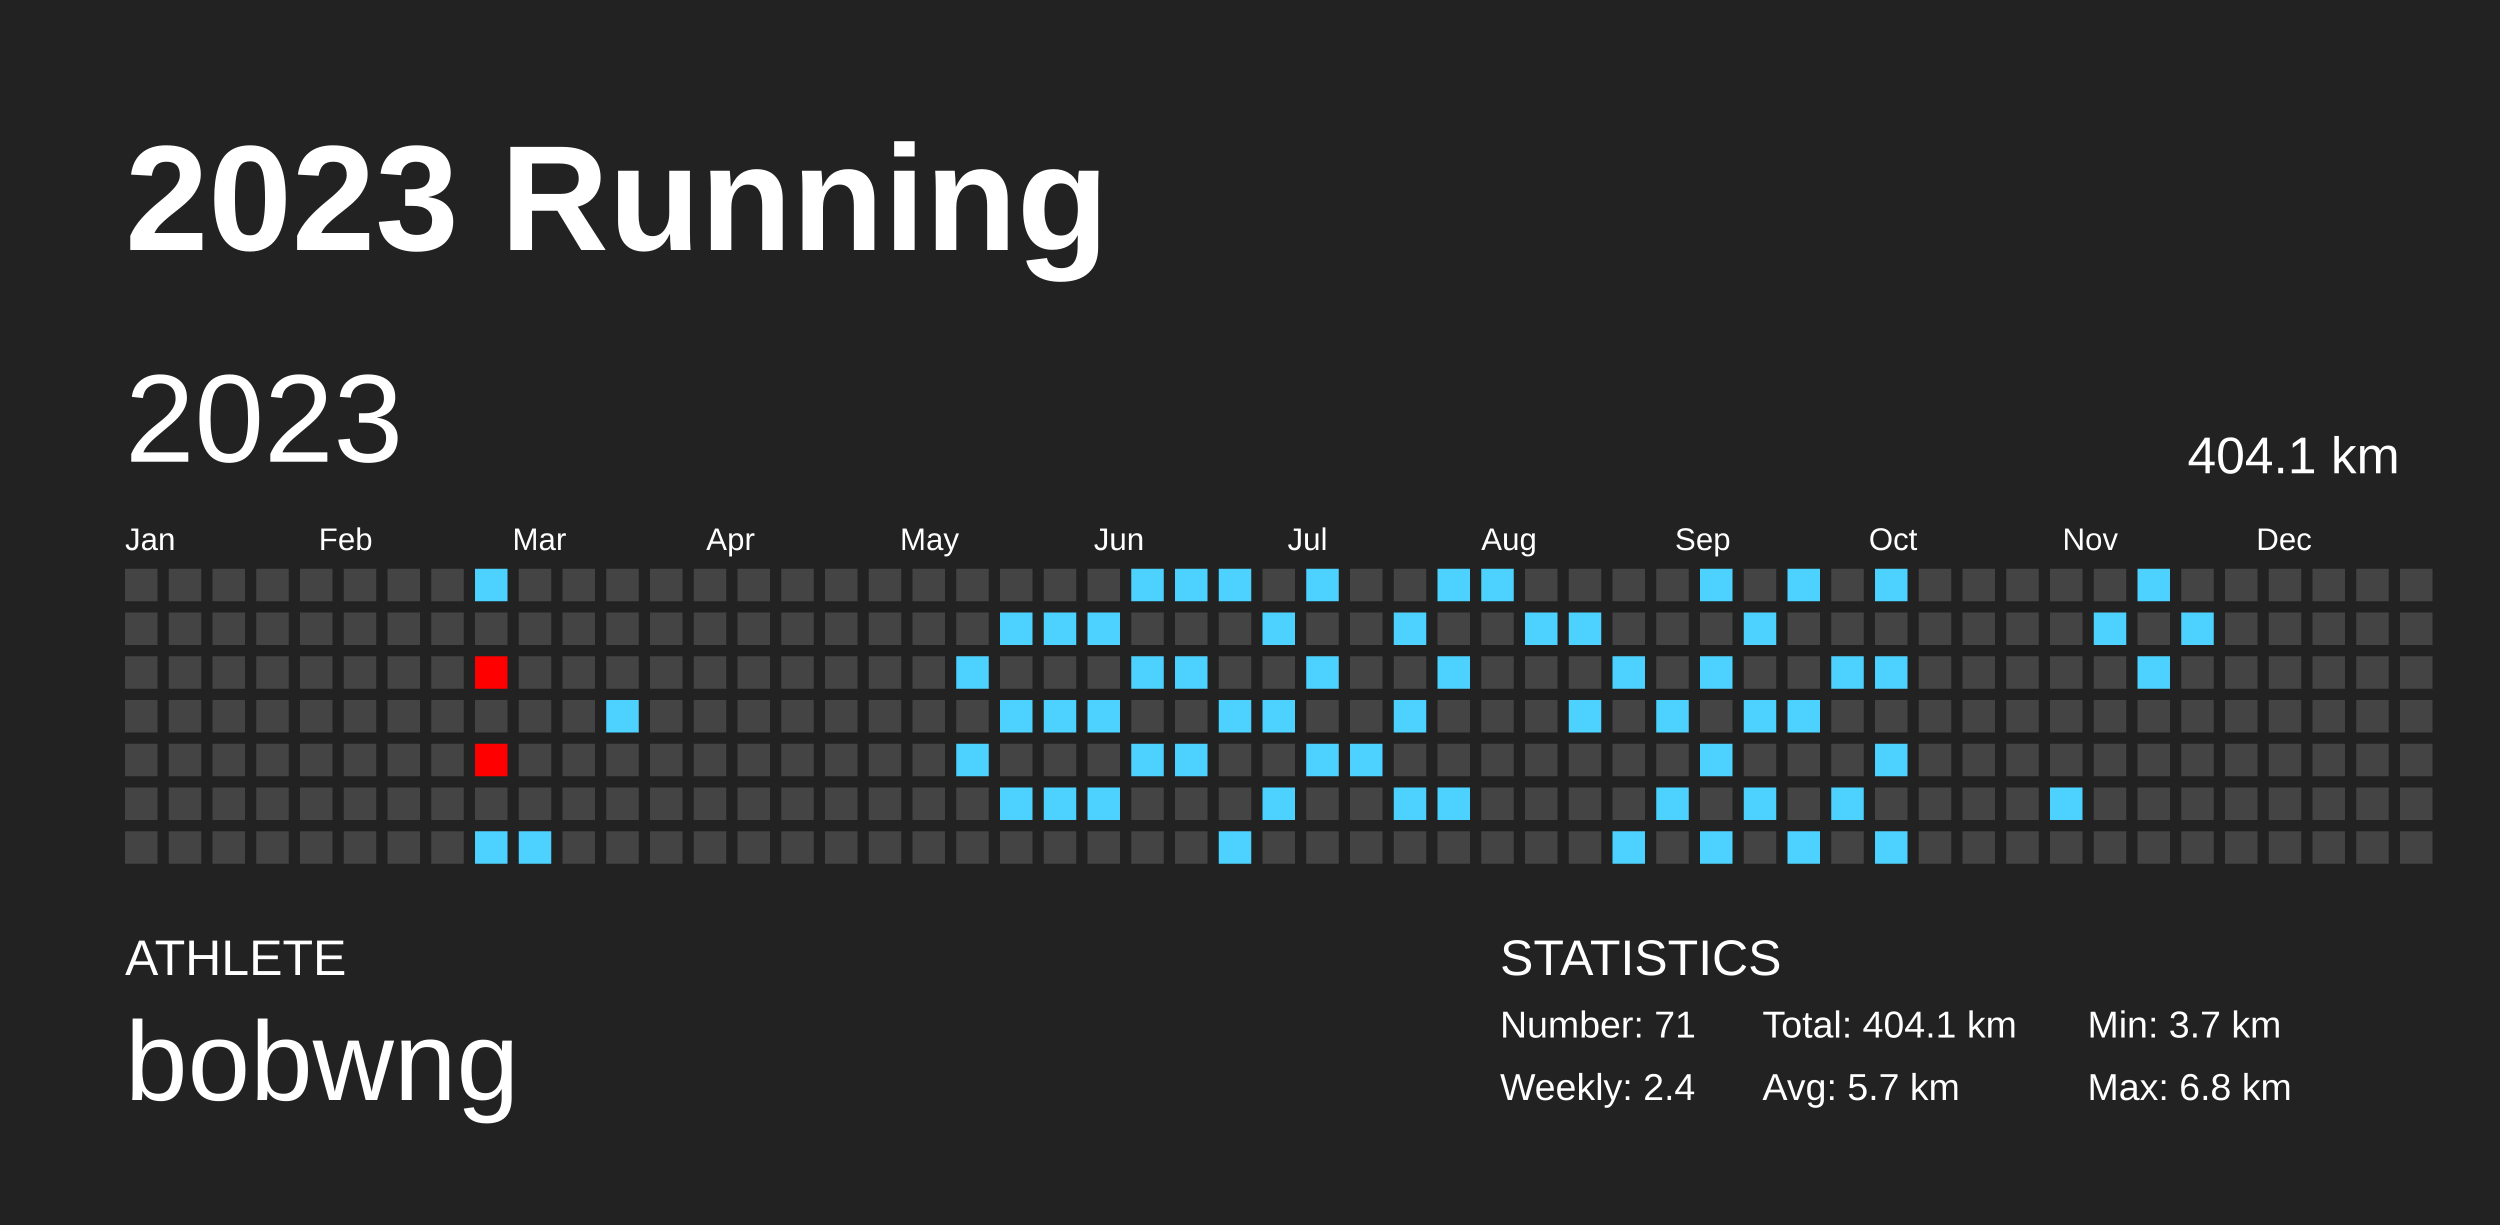
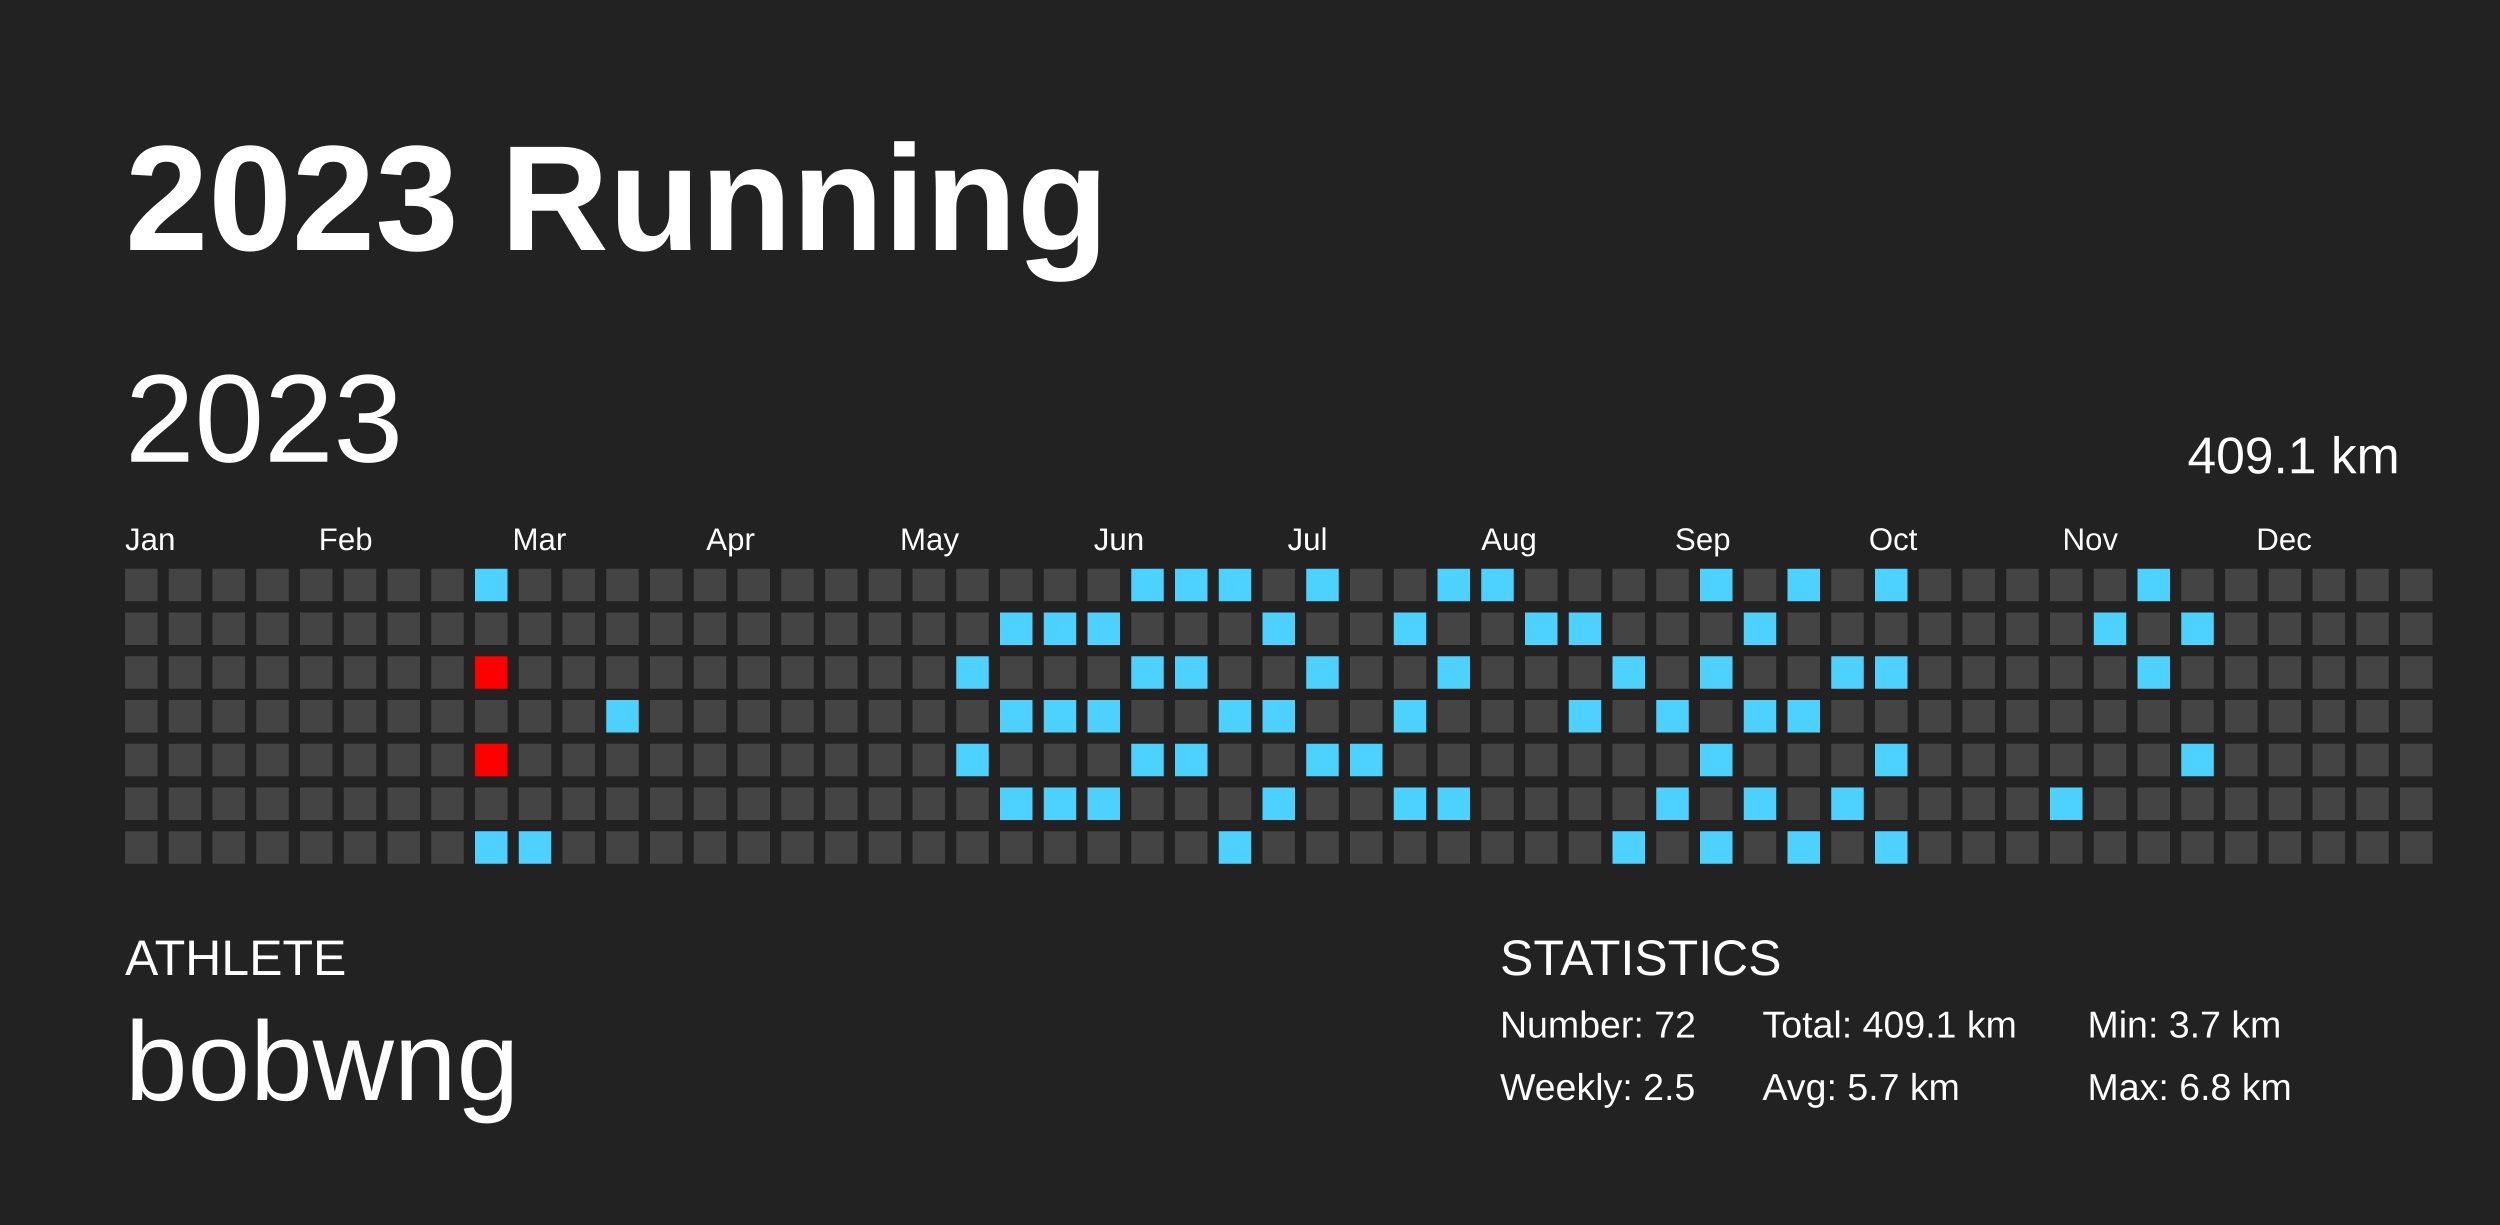
<svg xmlns="http://www.w3.org/2000/svg" baseProfile="full" height="98mm" version="1.1" viewBox="0,0,200,98" width="200mm">
  <defs />
  <rect fill="#222222" height="98" width="200" x="0" y="0" />
  <text fill="#FFFFFF" style="font-size:12px; font-family:Arial; font-weight:bold;" x="10" y="20">2023 Running</text>
  <text fill="#FFFFFF" style="font-size:4px; font-family:Arial" x="10" y="78">ATHLETE</text>
  <text fill="#FFFFFF" style="font-size:9px; font-family:Arial" x="10" y="88">bobwng</text>
  <text fill="#FFFFFF" style="font-size:4px; font-family:Arial" x="120" y="78">STATISTICS</text>
-   <text fill="#FFFFFF" style="font-size:3px; font-family:Arial" x="120" y="83">Number: 71</text>
-   <text fill="#FFFFFF" style="font-size:3px; font-family:Arial" x="120" y="88">Weekly: 2.4</text>
-   <text fill="#FFFFFF" style="font-size:3px; font-family:Arial" x="141" y="83">Total: 404.1 km</text>
+   <text fill="#FFFFFF" style="font-size:3px; font-family:Arial" x="120" y="83">Number: 72</text>
+   <text fill="#FFFFFF" style="font-size:3px; font-family:Arial" x="120" y="88">Weekly: 2.5</text>
+   <text fill="#FFFFFF" style="font-size:3px; font-family:Arial" x="141" y="83">Total: 409.1 km</text>
  <text fill="#FFFFFF" style="font-size:3px; font-family:Arial" x="141" y="88">Avg: 5.7 km</text>
  <text fill="#FFFFFF" style="font-size:3px; font-family:Arial" x="167" y="83">Min: 3.7 km</text>
  <text fill="#FFFFFF" style="font-size:3px; font-family:Arial" x="167" y="88">Max: 6.8 km</text>
  <text dominant-baseline="hanging" fill="#FFFFFF" style="font-size:10.0px; font-family:Arial;" x="10" y="30">2023</text>
-   <text dominant-baseline="hanging" fill="#FFFFFF" style="font-size:4.125px; font-family:Arial;" x="175" y="35">404.1 km</text>
+   <text dominant-baseline="hanging" fill="#FFFFFF" style="font-size:4.125px; font-family:Arial;" x="175" y="35">409.1 km</text>
  <text fill="#FFFFFF" style="font-size:2.5px; font-family:Arial" x="10.0" y="44">Jan</text>
  <text fill="#FFFFFF" style="font-size:2.5px; font-family:Arial" x="25.5" y="44">Feb</text>
  <text fill="#FFFFFF" style="font-size:2.5px; font-family:Arial" x="41.0" y="44">Mar</text>
  <text fill="#FFFFFF" style="font-size:2.5px; font-family:Arial" x="56.5" y="44">Apr</text>
  <text fill="#FFFFFF" style="font-size:2.5px; font-family:Arial" x="72.0" y="44">May</text>
  <text fill="#FFFFFF" style="font-size:2.5px; font-family:Arial" x="87.5" y="44">Jun</text>
  <text fill="#FFFFFF" style="font-size:2.5px; font-family:Arial" x="103.0" y="44">Jul</text>
  <text fill="#FFFFFF" style="font-size:2.5px; font-family:Arial" x="118.5" y="44">Aug</text>
  <text fill="#FFFFFF" style="font-size:2.5px; font-family:Arial" x="134.0" y="44">Sep</text>
  <text fill="#FFFFFF" style="font-size:2.5px; font-family:Arial" x="149.5" y="44">Oct</text>
  <text fill="#FFFFFF" style="font-size:2.5px; font-family:Arial" x="165.0" y="44">Nov</text>
  <text fill="#FFFFFF" style="font-size:2.5px; font-family:Arial" x="180.5" y="44">Dec</text>
  <rect fill="#444444" height="2.6" width="2.6" x="10.0" y="45.5" />
  <rect fill="#444444" height="2.6" width="2.6" x="10.0" y="49.0" />
  <rect fill="#444444" height="2.6" width="2.6" x="10.0" y="52.5" />
  <rect fill="#444444" height="2.6" width="2.6" x="10.0" y="56.0" />
  <rect fill="#444444" height="2.6" width="2.6" x="10.0" y="59.5" />
  <rect fill="#444444" height="2.6" width="2.6" x="10.0" y="63.0" />
  <rect fill="#444444" height="2.6" width="2.6" x="10.0" y="66.5" />
  <rect fill="#444444" height="2.6" width="2.6" x="13.5" y="45.5" />
  <rect fill="#444444" height="2.6" width="2.6" x="13.5" y="49.0" />
  <rect fill="#444444" height="2.6" width="2.6" x="13.5" y="52.5" />
  <rect fill="#444444" height="2.6" width="2.6" x="13.5" y="56.0" />
  <rect fill="#444444" height="2.6" width="2.6" x="13.5" y="59.5" />
  <rect fill="#444444" height="2.6" width="2.6" x="13.5" y="63.0" />
  <rect fill="#444444" height="2.6" width="2.6" x="13.5" y="66.5" />
  <rect fill="#444444" height="2.6" width="2.6" x="17.0" y="45.5" />
  <rect fill="#444444" height="2.6" width="2.6" x="17.0" y="49.0" />
  <rect fill="#444444" height="2.6" width="2.6" x="17.0" y="52.5" />
  <rect fill="#444444" height="2.6" width="2.6" x="17.0" y="56.0" />
  <rect fill="#444444" height="2.6" width="2.6" x="17.0" y="59.5" />
  <rect fill="#444444" height="2.6" width="2.6" x="17.0" y="63.0" />
  <rect fill="#444444" height="2.6" width="2.6" x="17.0" y="66.5" />
  <rect fill="#444444" height="2.6" width="2.6" x="20.5" y="45.5" />
  <rect fill="#444444" height="2.6" width="2.6" x="20.5" y="49.0" />
  <rect fill="#444444" height="2.6" width="2.6" x="20.5" y="52.5" />
  <rect fill="#444444" height="2.6" width="2.6" x="20.5" y="56.0" />
  <rect fill="#444444" height="2.6" width="2.6" x="20.5" y="59.5" />
  <rect fill="#444444" height="2.6" width="2.6" x="20.5" y="63.0" />
  <rect fill="#444444" height="2.6" width="2.6" x="20.5" y="66.5" />
  <rect fill="#444444" height="2.6" width="2.6" x="24.0" y="45.5" />
  <rect fill="#444444" height="2.6" width="2.6" x="24.0" y="49.0" />
  <rect fill="#444444" height="2.6" width="2.6" x="24.0" y="52.5" />
  <rect fill="#444444" height="2.6" width="2.6" x="24.0" y="56.0" />
  <rect fill="#444444" height="2.6" width="2.6" x="24.0" y="59.5" />
  <rect fill="#444444" height="2.6" width="2.6" x="24.0" y="63.0" />
  <rect fill="#444444" height="2.6" width="2.6" x="24.0" y="66.5" />
  <rect fill="#444444" height="2.6" width="2.6" x="27.5" y="45.5" />
  <rect fill="#444444" height="2.6" width="2.6" x="27.5" y="49.0" />
  <rect fill="#444444" height="2.6" width="2.6" x="27.5" y="52.5" />
  <rect fill="#444444" height="2.6" width="2.6" x="27.5" y="56.0" />
  <rect fill="#444444" height="2.6" width="2.6" x="27.5" y="59.5" />
  <rect fill="#444444" height="2.6" width="2.6" x="27.5" y="63.0" />
  <rect fill="#444444" height="2.6" width="2.6" x="27.5" y="66.5" />
  <rect fill="#444444" height="2.6" width="2.6" x="31.0" y="45.5" />
  <rect fill="#444444" height="2.6" width="2.6" x="31.0" y="49.0" />
  <rect fill="#444444" height="2.6" width="2.6" x="31.0" y="52.5" />
  <rect fill="#444444" height="2.6" width="2.6" x="31.0" y="56.0" />
  <rect fill="#444444" height="2.6" width="2.6" x="31.0" y="59.5" />
  <rect fill="#444444" height="2.6" width="2.6" x="31.0" y="63.0" />
  <rect fill="#444444" height="2.6" width="2.6" x="31.0" y="66.5" />
  <rect fill="#444444" height="2.6" width="2.6" x="34.5" y="45.5" />
  <rect fill="#444444" height="2.6" width="2.6" x="34.5" y="49.0" />
  <rect fill="#444444" height="2.6" width="2.6" x="34.5" y="52.5" />
  <rect fill="#444444" height="2.6" width="2.6" x="34.5" y="56.0" />
  <rect fill="#444444" height="2.6" width="2.6" x="34.5" y="59.5" />
  <rect fill="#444444" height="2.6" width="2.6" x="34.5" y="63.0" />
  <rect fill="#444444" height="2.6" width="2.6" x="34.5" y="66.5" />
  <rect fill="#4dd2ff" height="2.6" width="2.6" x="38.0" y="45.5" />
  <rect fill="#444444" height="2.6" width="2.6" x="38.0" y="49.0" />
  <rect fill="#ff0000" height="2.6" width="2.6" x="38.0" y="52.5" />
  <rect fill="#444444" height="2.6" width="2.6" x="38.0" y="56.0" />
  <rect fill="#ff0000" height="2.6" width="2.6" x="38.0" y="59.5" />
  <rect fill="#444444" height="2.6" width="2.6" x="38.0" y="63.0" />
  <rect fill="#4dd2ff" height="2.6" width="2.6" x="38.0" y="66.5" />
  <rect fill="#444444" height="2.6" width="2.6" x="41.5" y="45.5" />
  <rect fill="#444444" height="2.6" width="2.6" x="41.5" y="49.0" />
  <rect fill="#444444" height="2.6" width="2.6" x="41.5" y="52.5" />
  <rect fill="#444444" height="2.6" width="2.6" x="41.5" y="56.0" />
  <rect fill="#444444" height="2.6" width="2.6" x="41.5" y="59.5" />
  <rect fill="#444444" height="2.6" width="2.6" x="41.5" y="63.0" />
  <rect fill="#4dd2ff" height="2.6" width="2.6" x="41.5" y="66.5" />
  <rect fill="#444444" height="2.6" width="2.6" x="45.0" y="45.5" />
  <rect fill="#444444" height="2.6" width="2.6" x="45.0" y="49.0" />
  <rect fill="#444444" height="2.6" width="2.6" x="45.0" y="52.5" />
  <rect fill="#444444" height="2.6" width="2.6" x="45.0" y="56.0" />
  <rect fill="#444444" height="2.6" width="2.6" x="45.0" y="59.5" />
  <rect fill="#444444" height="2.6" width="2.6" x="45.0" y="63.0" />
  <rect fill="#444444" height="2.6" width="2.6" x="45.0" y="66.5" />
  <rect fill="#444444" height="2.6" width="2.6" x="48.5" y="45.5" />
  <rect fill="#444444" height="2.6" width="2.6" x="48.5" y="49.0" />
  <rect fill="#444444" height="2.6" width="2.6" x="48.5" y="52.5" />
  <rect fill="#4dd2ff" height="2.6" width="2.6" x="48.5" y="56.0" />
  <rect fill="#444444" height="2.6" width="2.6" x="48.5" y="59.5" />
  <rect fill="#444444" height="2.6" width="2.6" x="48.5" y="63.0" />
  <rect fill="#444444" height="2.6" width="2.6" x="48.5" y="66.5" />
  <rect fill="#444444" height="2.6" width="2.6" x="52.0" y="45.5" />
  <rect fill="#444444" height="2.6" width="2.6" x="52.0" y="49.0" />
  <rect fill="#444444" height="2.6" width="2.6" x="52.0" y="52.5" />
  <rect fill="#444444" height="2.6" width="2.6" x="52.0" y="56.0" />
  <rect fill="#444444" height="2.6" width="2.6" x="52.0" y="59.5" />
  <rect fill="#444444" height="2.6" width="2.6" x="52.0" y="63.0" />
  <rect fill="#444444" height="2.6" width="2.6" x="52.0" y="66.5" />
  <rect fill="#444444" height="2.6" width="2.6" x="55.5" y="45.5" />
  <rect fill="#444444" height="2.6" width="2.6" x="55.5" y="49.0" />
  <rect fill="#444444" height="2.6" width="2.6" x="55.5" y="52.5" />
  <rect fill="#444444" height="2.6" width="2.6" x="55.5" y="56.0" />
  <rect fill="#444444" height="2.6" width="2.6" x="55.5" y="59.5" />
  <rect fill="#444444" height="2.6" width="2.6" x="55.5" y="63.0" />
  <rect fill="#444444" height="2.6" width="2.6" x="55.5" y="66.5" />
  <rect fill="#444444" height="2.6" width="2.6" x="59.0" y="45.5" />
  <rect fill="#444444" height="2.6" width="2.6" x="59.0" y="49.0" />
  <rect fill="#444444" height="2.6" width="2.6" x="59.0" y="52.5" />
  <rect fill="#444444" height="2.6" width="2.6" x="59.0" y="56.0" />
  <rect fill="#444444" height="2.6" width="2.6" x="59.0" y="59.5" />
  <rect fill="#444444" height="2.6" width="2.6" x="59.0" y="63.0" />
  <rect fill="#444444" height="2.6" width="2.6" x="59.0" y="66.5" />
  <rect fill="#444444" height="2.6" width="2.6" x="62.5" y="45.5" />
  <rect fill="#444444" height="2.6" width="2.6" x="62.5" y="49.0" />
  <rect fill="#444444" height="2.6" width="2.6" x="62.5" y="52.5" />
  <rect fill="#444444" height="2.6" width="2.6" x="62.5" y="56.0" />
  <rect fill="#444444" height="2.6" width="2.6" x="62.5" y="59.5" />
  <rect fill="#444444" height="2.6" width="2.6" x="62.5" y="63.0" />
  <rect fill="#444444" height="2.6" width="2.6" x="62.5" y="66.5" />
  <rect fill="#444444" height="2.6" width="2.6" x="66.0" y="45.5" />
  <rect fill="#444444" height="2.6" width="2.6" x="66.0" y="49.0" />
  <rect fill="#444444" height="2.6" width="2.6" x="66.0" y="52.5" />
  <rect fill="#444444" height="2.6" width="2.6" x="66.0" y="56.0" />
  <rect fill="#444444" height="2.6" width="2.6" x="66.0" y="59.5" />
  <rect fill="#444444" height="2.6" width="2.6" x="66.0" y="63.0" />
  <rect fill="#444444" height="2.6" width="2.6" x="66.0" y="66.5" />
  <rect fill="#444444" height="2.6" width="2.6" x="69.5" y="45.5" />
  <rect fill="#444444" height="2.6" width="2.6" x="69.5" y="49.0" />
  <rect fill="#444444" height="2.6" width="2.6" x="69.5" y="52.5" />
  <rect fill="#444444" height="2.6" width="2.6" x="69.5" y="56.0" />
  <rect fill="#444444" height="2.6" width="2.6" x="69.5" y="59.5" />
  <rect fill="#444444" height="2.6" width="2.6" x="69.5" y="63.0" />
  <rect fill="#444444" height="2.6" width="2.6" x="69.5" y="66.5" />
  <rect fill="#444444" height="2.6" width="2.6" x="73.0" y="45.5" />
  <rect fill="#444444" height="2.6" width="2.6" x="73.0" y="49.0" />
  <rect fill="#444444" height="2.6" width="2.6" x="73.0" y="52.5" />
  <rect fill="#444444" height="2.6" width="2.6" x="73.0" y="56.0" />
  <rect fill="#444444" height="2.6" width="2.6" x="73.0" y="59.5" />
  <rect fill="#444444" height="2.6" width="2.6" x="73.0" y="63.0" />
  <rect fill="#444444" height="2.6" width="2.6" x="73.0" y="66.5" />
  <rect fill="#444444" height="2.6" width="2.6" x="76.5" y="45.5" />
  <rect fill="#444444" height="2.6" width="2.6" x="76.5" y="49.0" />
  <rect fill="#4dd2ff" height="2.6" width="2.6" x="76.5" y="52.5" />
  <rect fill="#444444" height="2.6" width="2.6" x="76.5" y="56.0" />
  <rect fill="#4dd2ff" height="2.6" width="2.6" x="76.5" y="59.5" />
  <rect fill="#444444" height="2.6" width="2.6" x="76.5" y="63.0" />
  <rect fill="#444444" height="2.6" width="2.6" x="76.5" y="66.5" />
  <rect fill="#444444" height="2.6" width="2.6" x="80.0" y="45.5" />
  <rect fill="#4dd2ff" height="2.6" width="2.6" x="80.0" y="49.0" />
  <rect fill="#444444" height="2.6" width="2.6" x="80.0" y="52.5" />
  <rect fill="#4dd2ff" height="2.6" width="2.6" x="80.0" y="56.0" />
  <rect fill="#444444" height="2.6" width="2.6" x="80.0" y="59.5" />
  <rect fill="#4dd2ff" height="2.6" width="2.6" x="80.0" y="63.0" />
  <rect fill="#444444" height="2.6" width="2.6" x="80.0" y="66.5" />
  <rect fill="#444444" height="2.6" width="2.6" x="83.5" y="45.5" />
  <rect fill="#4dd2ff" height="2.6" width="2.6" x="83.5" y="49.0" />
  <rect fill="#444444" height="2.6" width="2.6" x="83.5" y="52.5" />
  <rect fill="#4dd2ff" height="2.6" width="2.6" x="83.5" y="56.0" />
  <rect fill="#444444" height="2.6" width="2.6" x="83.5" y="59.5" />
  <rect fill="#4dd2ff" height="2.6" width="2.6" x="83.5" y="63.0" />
  <rect fill="#444444" height="2.6" width="2.6" x="83.5" y="66.5" />
  <rect fill="#444444" height="2.6" width="2.6" x="87.0" y="45.5" />
  <rect fill="#4dd2ff" height="2.6" width="2.6" x="87.0" y="49.0" />
  <rect fill="#444444" height="2.6" width="2.6" x="87.0" y="52.5" />
  <rect fill="#4dd2ff" height="2.6" width="2.6" x="87.0" y="56.0" />
  <rect fill="#444444" height="2.6" width="2.6" x="87.0" y="59.5" />
  <rect fill="#4dd2ff" height="2.6" width="2.6" x="87.0" y="63.0" />
  <rect fill="#444444" height="2.6" width="2.6" x="87.0" y="66.5" />
  <rect fill="#4dd2ff" height="2.6" width="2.6" x="90.5" y="45.5" />
  <rect fill="#444444" height="2.6" width="2.6" x="90.5" y="49.0" />
  <rect fill="#4dd2ff" height="2.6" width="2.6" x="90.5" y="52.5" />
  <rect fill="#444444" height="2.6" width="2.6" x="90.5" y="56.0" />
  <rect fill="#4dd2ff" height="2.6" width="2.6" x="90.5" y="59.5" />
  <rect fill="#444444" height="2.6" width="2.6" x="90.5" y="63.0" />
  <rect fill="#444444" height="2.6" width="2.6" x="90.5" y="66.5" />
  <rect fill="#4dd2ff" height="2.6" width="2.6" x="94.0" y="45.5" />
  <rect fill="#444444" height="2.6" width="2.6" x="94.0" y="49.0" />
  <rect fill="#4dd2ff" height="2.6" width="2.6" x="94.0" y="52.5" />
  <rect fill="#444444" height="2.6" width="2.6" x="94.0" y="56.0" />
  <rect fill="#4dd2ff" height="2.6" width="2.6" x="94.0" y="59.5" />
  <rect fill="#444444" height="2.6" width="2.6" x="94.0" y="63.0" />
  <rect fill="#444444" height="2.6" width="2.6" x="94.0" y="66.5" />
  <rect fill="#4dd2ff" height="2.6" width="2.6" x="97.5" y="45.5" />
  <rect fill="#444444" height="2.6" width="2.6" x="97.5" y="49.0" />
  <rect fill="#444444" height="2.6" width="2.6" x="97.5" y="52.5" />
  <rect fill="#4dd2ff" height="2.6" width="2.6" x="97.5" y="56.0" />
  <rect fill="#444444" height="2.6" width="2.6" x="97.5" y="59.5" />
  <rect fill="#444444" height="2.6" width="2.6" x="97.5" y="63.0" />
  <rect fill="#4dd2ff" height="2.6" width="2.6" x="97.5" y="66.5" />
  <rect fill="#444444" height="2.6" width="2.6" x="101.0" y="45.5" />
  <rect fill="#4dd2ff" height="2.6" width="2.6" x="101.0" y="49.0" />
  <rect fill="#444444" height="2.6" width="2.6" x="101.0" y="52.5" />
  <rect fill="#4dd2ff" height="2.6" width="2.6" x="101.0" y="56.0" />
  <rect fill="#444444" height="2.6" width="2.6" x="101.0" y="59.5" />
  <rect fill="#4dd2ff" height="2.6" width="2.6" x="101.0" y="63.0" />
  <rect fill="#444444" height="2.6" width="2.6" x="101.0" y="66.5" />
  <rect fill="#4dd2ff" height="2.6" width="2.6" x="104.5" y="45.5" />
  <rect fill="#444444" height="2.6" width="2.6" x="104.5" y="49.0" />
  <rect fill="#4dd2ff" height="2.6" width="2.6" x="104.5" y="52.5" />
  <rect fill="#444444" height="2.6" width="2.6" x="104.5" y="56.0" />
  <rect fill="#4dd2ff" height="2.6" width="2.6" x="104.5" y="59.5" />
  <rect fill="#444444" height="2.6" width="2.6" x="104.5" y="63.0" />
  <rect fill="#444444" height="2.6" width="2.6" x="104.5" y="66.5" />
  <rect fill="#444444" height="2.6" width="2.6" x="108.0" y="45.5" />
  <rect fill="#444444" height="2.6" width="2.6" x="108.0" y="49.0" />
  <rect fill="#444444" height="2.6" width="2.6" x="108.0" y="52.5" />
  <rect fill="#444444" height="2.6" width="2.6" x="108.0" y="56.0" />
  <rect fill="#4dd2ff" height="2.6" width="2.6" x="108.0" y="59.5" />
  <rect fill="#444444" height="2.6" width="2.6" x="108.0" y="63.0" />
  <rect fill="#444444" height="2.6" width="2.6" x="108.0" y="66.5" />
  <rect fill="#444444" height="2.6" width="2.6" x="111.5" y="45.5" />
  <rect fill="#4dd2ff" height="2.6" width="2.6" x="111.5" y="49.0" />
  <rect fill="#444444" height="2.6" width="2.6" x="111.5" y="52.5" />
  <rect fill="#4dd2ff" height="2.6" width="2.6" x="111.5" y="56.0" />
  <rect fill="#444444" height="2.6" width="2.6" x="111.5" y="59.5" />
  <rect fill="#4dd2ff" height="2.6" width="2.6" x="111.5" y="63.0" />
  <rect fill="#444444" height="2.6" width="2.6" x="111.5" y="66.5" />
  <rect fill="#4dd2ff" height="2.6" width="2.6" x="115.0" y="45.5" />
  <rect fill="#444444" height="2.6" width="2.6" x="115.0" y="49.0" />
  <rect fill="#4dd2ff" height="2.6" width="2.6" x="115.0" y="52.5" />
  <rect fill="#444444" height="2.6" width="2.6" x="115.0" y="56.0" />
  <rect fill="#444444" height="2.6" width="2.6" x="115.0" y="59.5" />
  <rect fill="#4dd2ff" height="2.6" width="2.6" x="115.0" y="63.0" />
  <rect fill="#444444" height="2.6" width="2.6" x="115.0" y="66.5" />
  <rect fill="#4dd2ff" height="2.6" width="2.6" x="118.5" y="45.5" />
  <rect fill="#444444" height="2.6" width="2.6" x="118.5" y="49.0" />
  <rect fill="#444444" height="2.6" width="2.6" x="118.5" y="52.5" />
  <rect fill="#444444" height="2.6" width="2.6" x="118.5" y="56.0" />
  <rect fill="#444444" height="2.6" width="2.6" x="118.5" y="59.5" />
  <rect fill="#444444" height="2.6" width="2.6" x="118.5" y="63.0" />
  <rect fill="#444444" height="2.6" width="2.6" x="118.5" y="66.5" />
  <rect fill="#444444" height="2.6" width="2.6" x="122.0" y="45.5" />
  <rect fill="#4dd2ff" height="2.6" width="2.6" x="122.0" y="49.0" />
  <rect fill="#444444" height="2.6" width="2.6" x="122.0" y="52.5" />
  <rect fill="#444444" height="2.6" width="2.6" x="122.0" y="56.0" />
  <rect fill="#444444" height="2.6" width="2.6" x="122.0" y="59.5" />
  <rect fill="#444444" height="2.6" width="2.6" x="122.0" y="63.0" />
  <rect fill="#444444" height="2.6" width="2.6" x="122.0" y="66.5" />
  <rect fill="#444444" height="2.6" width="2.6" x="125.5" y="45.5" />
  <rect fill="#4dd2ff" height="2.6" width="2.6" x="125.5" y="49.0" />
  <rect fill="#444444" height="2.6" width="2.6" x="125.5" y="52.5" />
  <rect fill="#4dd2ff" height="2.6" width="2.6" x="125.5" y="56.0" />
  <rect fill="#444444" height="2.6" width="2.6" x="125.5" y="59.5" />
  <rect fill="#444444" height="2.6" width="2.6" x="125.5" y="63.0" />
  <rect fill="#444444" height="2.6" width="2.6" x="125.5" y="66.5" />
  <rect fill="#444444" height="2.6" width="2.6" x="129.0" y="45.5" />
  <rect fill="#444444" height="2.6" width="2.6" x="129.0" y="49.0" />
  <rect fill="#4dd2ff" height="2.6" width="2.6" x="129.0" y="52.5" />
  <rect fill="#444444" height="2.6" width="2.6" x="129.0" y="56.0" />
  <rect fill="#444444" height="2.6" width="2.6" x="129.0" y="59.5" />
  <rect fill="#444444" height="2.6" width="2.6" x="129.0" y="63.0" />
  <rect fill="#4dd2ff" height="2.6" width="2.6" x="129.0" y="66.5" />
  <rect fill="#444444" height="2.6" width="2.6" x="132.5" y="45.5" />
  <rect fill="#444444" height="2.6" width="2.6" x="132.5" y="49.0" />
  <rect fill="#444444" height="2.6" width="2.6" x="132.5" y="52.5" />
  <rect fill="#4dd2ff" height="2.6" width="2.6" x="132.5" y="56.0" />
  <rect fill="#444444" height="2.6" width="2.6" x="132.5" y="59.5" />
  <rect fill="#4dd2ff" height="2.6" width="2.6" x="132.5" y="63.0" />
  <rect fill="#444444" height="2.6" width="2.6" x="132.5" y="66.5" />
  <rect fill="#4dd2ff" height="2.6" width="2.6" x="136.0" y="45.5" />
  <rect fill="#444444" height="2.6" width="2.6" x="136.0" y="49.0" />
  <rect fill="#4dd2ff" height="2.6" width="2.6" x="136.0" y="52.5" />
  <rect fill="#444444" height="2.6" width="2.6" x="136.0" y="56.0" />
  <rect fill="#4dd2ff" height="2.6" width="2.6" x="136.0" y="59.5" />
  <rect fill="#444444" height="2.6" width="2.6" x="136.0" y="63.0" />
  <rect fill="#4dd2ff" height="2.6" width="2.6" x="136.0" y="66.5" />
  <rect fill="#444444" height="2.6" width="2.6" x="139.5" y="45.5" />
  <rect fill="#4dd2ff" height="2.6" width="2.6" x="139.5" y="49.0" />
  <rect fill="#444444" height="2.6" width="2.6" x="139.5" y="52.5" />
  <rect fill="#4dd2ff" height="2.6" width="2.6" x="139.5" y="56.0" />
  <rect fill="#444444" height="2.6" width="2.6" x="139.5" y="59.5" />
  <rect fill="#4dd2ff" height="2.6" width="2.6" x="139.5" y="63.0" />
  <rect fill="#444444" height="2.6" width="2.6" x="139.5" y="66.5" />
  <rect fill="#4dd2ff" height="2.6" width="2.6" x="143.0" y="45.5" />
  <rect fill="#444444" height="2.6" width="2.6" x="143.0" y="49.0" />
  <rect fill="#444444" height="2.6" width="2.6" x="143.0" y="52.5" />
  <rect fill="#4dd2ff" height="2.6" width="2.6" x="143.0" y="56.0" />
  <rect fill="#444444" height="2.6" width="2.6" x="143.0" y="59.5" />
  <rect fill="#444444" height="2.6" width="2.6" x="143.0" y="63.0" />
  <rect fill="#4dd2ff" height="2.6" width="2.6" x="143.0" y="66.5" />
  <rect fill="#444444" height="2.6" width="2.6" x="146.5" y="45.5" />
  <rect fill="#444444" height="2.6" width="2.6" x="146.5" y="49.0" />
  <rect fill="#4dd2ff" height="2.6" width="2.6" x="146.5" y="52.5" />
  <rect fill="#444444" height="2.6" width="2.6" x="146.5" y="56.0" />
  <rect fill="#444444" height="2.6" width="2.6" x="146.5" y="59.5" />
  <rect fill="#4dd2ff" height="2.6" width="2.6" x="146.5" y="63.0" />
  <rect fill="#444444" height="2.6" width="2.6" x="146.5" y="66.5" />
  <rect fill="#4dd2ff" height="2.6" width="2.6" x="150.0" y="45.5" />
  <rect fill="#444444" height="2.6" width="2.6" x="150.0" y="49.0" />
  <rect fill="#4dd2ff" height="2.6" width="2.6" x="150.0" y="52.5" />
  <rect fill="#444444" height="2.6" width="2.6" x="150.0" y="56.0" />
  <rect fill="#4dd2ff" height="2.6" width="2.6" x="150.0" y="59.5" />
  <rect fill="#444444" height="2.6" width="2.6" x="150.0" y="63.0" />
  <rect fill="#4dd2ff" height="2.6" width="2.6" x="150.0" y="66.5" />
  <rect fill="#444444" height="2.6" width="2.6" x="153.5" y="45.5" />
  <rect fill="#444444" height="2.6" width="2.6" x="153.5" y="49.0" />
  <rect fill="#444444" height="2.6" width="2.6" x="153.5" y="52.5" />
  <rect fill="#444444" height="2.6" width="2.6" x="153.5" y="56.0" />
  <rect fill="#444444" height="2.6" width="2.6" x="153.5" y="59.5" />
  <rect fill="#444444" height="2.6" width="2.6" x="153.5" y="63.0" />
  <rect fill="#444444" height="2.6" width="2.6" x="153.5" y="66.5" />
  <rect fill="#444444" height="2.6" width="2.6" x="157.0" y="45.5" />
  <rect fill="#444444" height="2.6" width="2.6" x="157.0" y="49.0" />
  <rect fill="#444444" height="2.6" width="2.6" x="157.0" y="52.5" />
  <rect fill="#444444" height="2.6" width="2.6" x="157.0" y="56.0" />
  <rect fill="#444444" height="2.6" width="2.6" x="157.0" y="59.5" />
  <rect fill="#444444" height="2.6" width="2.6" x="157.0" y="63.0" />
  <rect fill="#444444" height="2.6" width="2.6" x="157.0" y="66.5" />
  <rect fill="#444444" height="2.6" width="2.6" x="160.5" y="45.5" />
  <rect fill="#444444" height="2.6" width="2.6" x="160.5" y="49.0" />
  <rect fill="#444444" height="2.6" width="2.6" x="160.5" y="52.5" />
  <rect fill="#444444" height="2.6" width="2.6" x="160.5" y="56.0" />
  <rect fill="#444444" height="2.6" width="2.6" x="160.5" y="59.5" />
  <rect fill="#444444" height="2.6" width="2.6" x="160.5" y="63.0" />
  <rect fill="#444444" height="2.6" width="2.6" x="160.5" y="66.5" />
  <rect fill="#444444" height="2.6" width="2.6" x="164.0" y="45.5" />
  <rect fill="#444444" height="2.6" width="2.6" x="164.0" y="49.0" />
  <rect fill="#444444" height="2.6" width="2.6" x="164.0" y="52.5" />
  <rect fill="#444444" height="2.6" width="2.6" x="164.0" y="56.0" />
  <rect fill="#444444" height="2.6" width="2.6" x="164.0" y="59.5" />
  <rect fill="#4dd2ff" height="2.6" width="2.6" x="164.0" y="63.0" />
  <rect fill="#444444" height="2.6" width="2.6" x="164.0" y="66.5" />
  <rect fill="#444444" height="2.6" width="2.6" x="167.5" y="45.5" />
  <rect fill="#4dd2ff" height="2.6" width="2.6" x="167.5" y="49.0" />
  <rect fill="#444444" height="2.6" width="2.6" x="167.5" y="52.5" />
  <rect fill="#444444" height="2.6" width="2.6" x="167.5" y="56.0" />
  <rect fill="#444444" height="2.6" width="2.6" x="167.5" y="59.5" />
  <rect fill="#444444" height="2.6" width="2.6" x="167.5" y="63.0" />
  <rect fill="#444444" height="2.6" width="2.6" x="167.5" y="66.5" />
  <rect fill="#4dd2ff" height="2.6" width="2.6" x="171.0" y="45.5" />
  <rect fill="#444444" height="2.6" width="2.6" x="171.0" y="49.0" />
  <rect fill="#4dd2ff" height="2.6" width="2.6" x="171.0" y="52.5" />
  <rect fill="#444444" height="2.6" width="2.6" x="171.0" y="56.0" />
  <rect fill="#444444" height="2.6" width="2.6" x="171.0" y="59.5" />
  <rect fill="#444444" height="2.6" width="2.6" x="171.0" y="63.0" />
  <rect fill="#444444" height="2.6" width="2.6" x="171.0" y="66.5" />
  <rect fill="#444444" height="2.6" width="2.6" x="174.5" y="45.5" />
  <rect fill="#4dd2ff" height="2.6" width="2.6" x="174.5" y="49.0" />
  <rect fill="#444444" height="2.6" width="2.6" x="174.5" y="52.5" />
  <rect fill="#444444" height="2.6" width="2.6" x="174.5" y="56.0" />
-   <rect fill="#444444" height="2.6" width="2.6" x="174.5" y="59.5" />
+   <rect fill="#4dd2ff" height="2.6" width="2.6" x="174.5" y="59.5" />
  <rect fill="#444444" height="2.6" width="2.6" x="174.5" y="63.0" />
  <rect fill="#444444" height="2.6" width="2.6" x="174.5" y="66.5" />
  <rect fill="#444444" height="2.6" width="2.6" x="178.0" y="45.5" />
  <rect fill="#444444" height="2.6" width="2.6" x="178.0" y="49.0" />
  <rect fill="#444444" height="2.6" width="2.6" x="178.0" y="52.5" />
  <rect fill="#444444" height="2.6" width="2.6" x="178.0" y="56.0" />
  <rect fill="#444444" height="2.6" width="2.6" x="178.0" y="59.5" />
  <rect fill="#444444" height="2.6" width="2.6" x="178.0" y="63.0" />
  <rect fill="#444444" height="2.6" width="2.6" x="178.0" y="66.5" />
  <rect fill="#444444" height="2.6" width="2.6" x="181.5" y="45.5" />
  <rect fill="#444444" height="2.6" width="2.6" x="181.5" y="49.0" />
  <rect fill="#444444" height="2.6" width="2.6" x="181.5" y="52.5" />
  <rect fill="#444444" height="2.6" width="2.6" x="181.5" y="56.0" />
  <rect fill="#444444" height="2.6" width="2.6" x="181.5" y="59.5" />
  <rect fill="#444444" height="2.6" width="2.6" x="181.5" y="63.0" />
  <rect fill="#444444" height="2.6" width="2.6" x="181.5" y="66.5" />
  <rect fill="#444444" height="2.6" width="2.6" x="185.0" y="45.5" />
  <rect fill="#444444" height="2.6" width="2.6" x="185.0" y="49.0" />
  <rect fill="#444444" height="2.6" width="2.6" x="185.0" y="52.5" />
  <rect fill="#444444" height="2.6" width="2.6" x="185.0" y="56.0" />
  <rect fill="#444444" height="2.6" width="2.6" x="185.0" y="59.5" />
  <rect fill="#444444" height="2.6" width="2.6" x="185.0" y="63.0" />
  <rect fill="#444444" height="2.6" width="2.6" x="185.0" y="66.5" />
  <rect fill="#444444" height="2.6" width="2.6" x="188.5" y="45.5" />
  <rect fill="#444444" height="2.6" width="2.6" x="188.5" y="49.0" />
  <rect fill="#444444" height="2.6" width="2.6" x="188.5" y="52.5" />
  <rect fill="#444444" height="2.6" width="2.6" x="188.5" y="56.0" />
  <rect fill="#444444" height="2.6" width="2.6" x="188.5" y="59.5" />
  <rect fill="#444444" height="2.6" width="2.6" x="188.5" y="63.0" />
  <rect fill="#444444" height="2.6" width="2.6" x="188.5" y="66.5" />
  <rect fill="#444444" height="2.6" width="2.6" x="192.0" y="45.5" />
  <rect fill="#444444" height="2.6" width="2.6" x="192.0" y="49.0" />
  <rect fill="#444444" height="2.6" width="2.6" x="192.0" y="52.5" />
  <rect fill="#444444" height="2.6" width="2.6" x="192.0" y="56.0" />
  <rect fill="#444444" height="2.6" width="2.6" x="192.0" y="59.5" />
  <rect fill="#444444" height="2.6" width="2.6" x="192.0" y="63.0" />
  <rect fill="#444444" height="2.6" width="2.6" x="192.0" y="66.5" />
</svg>
